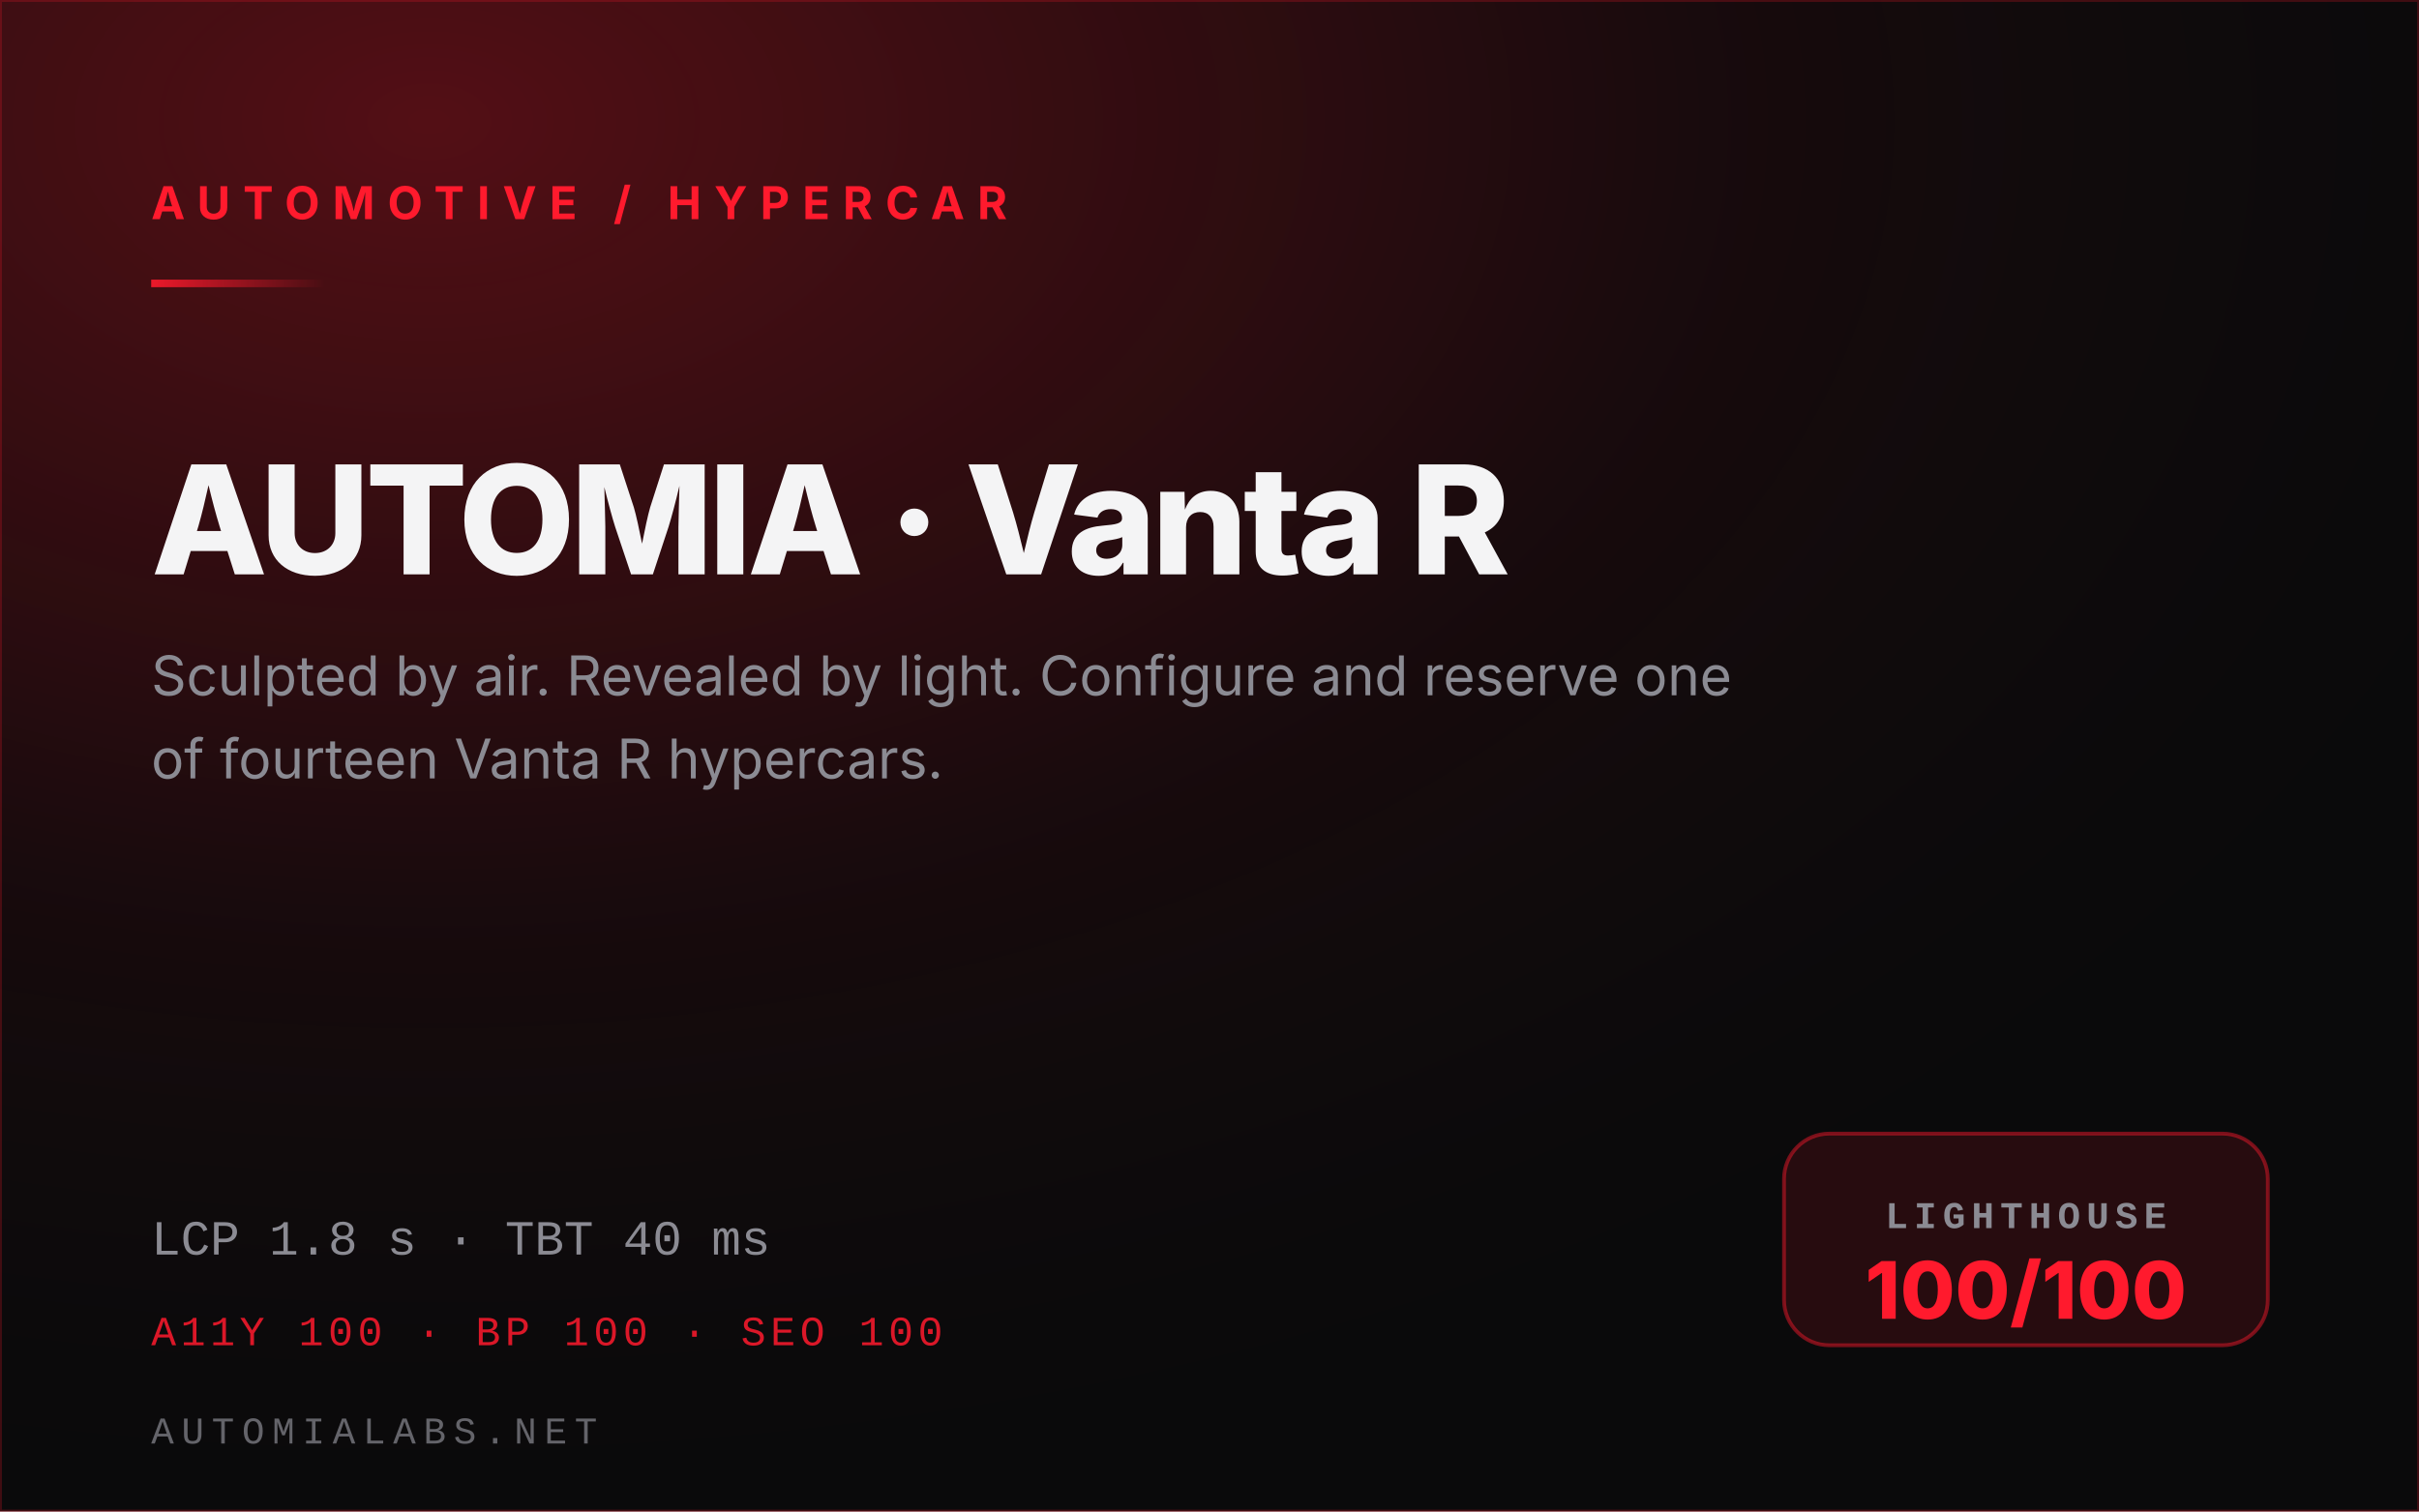
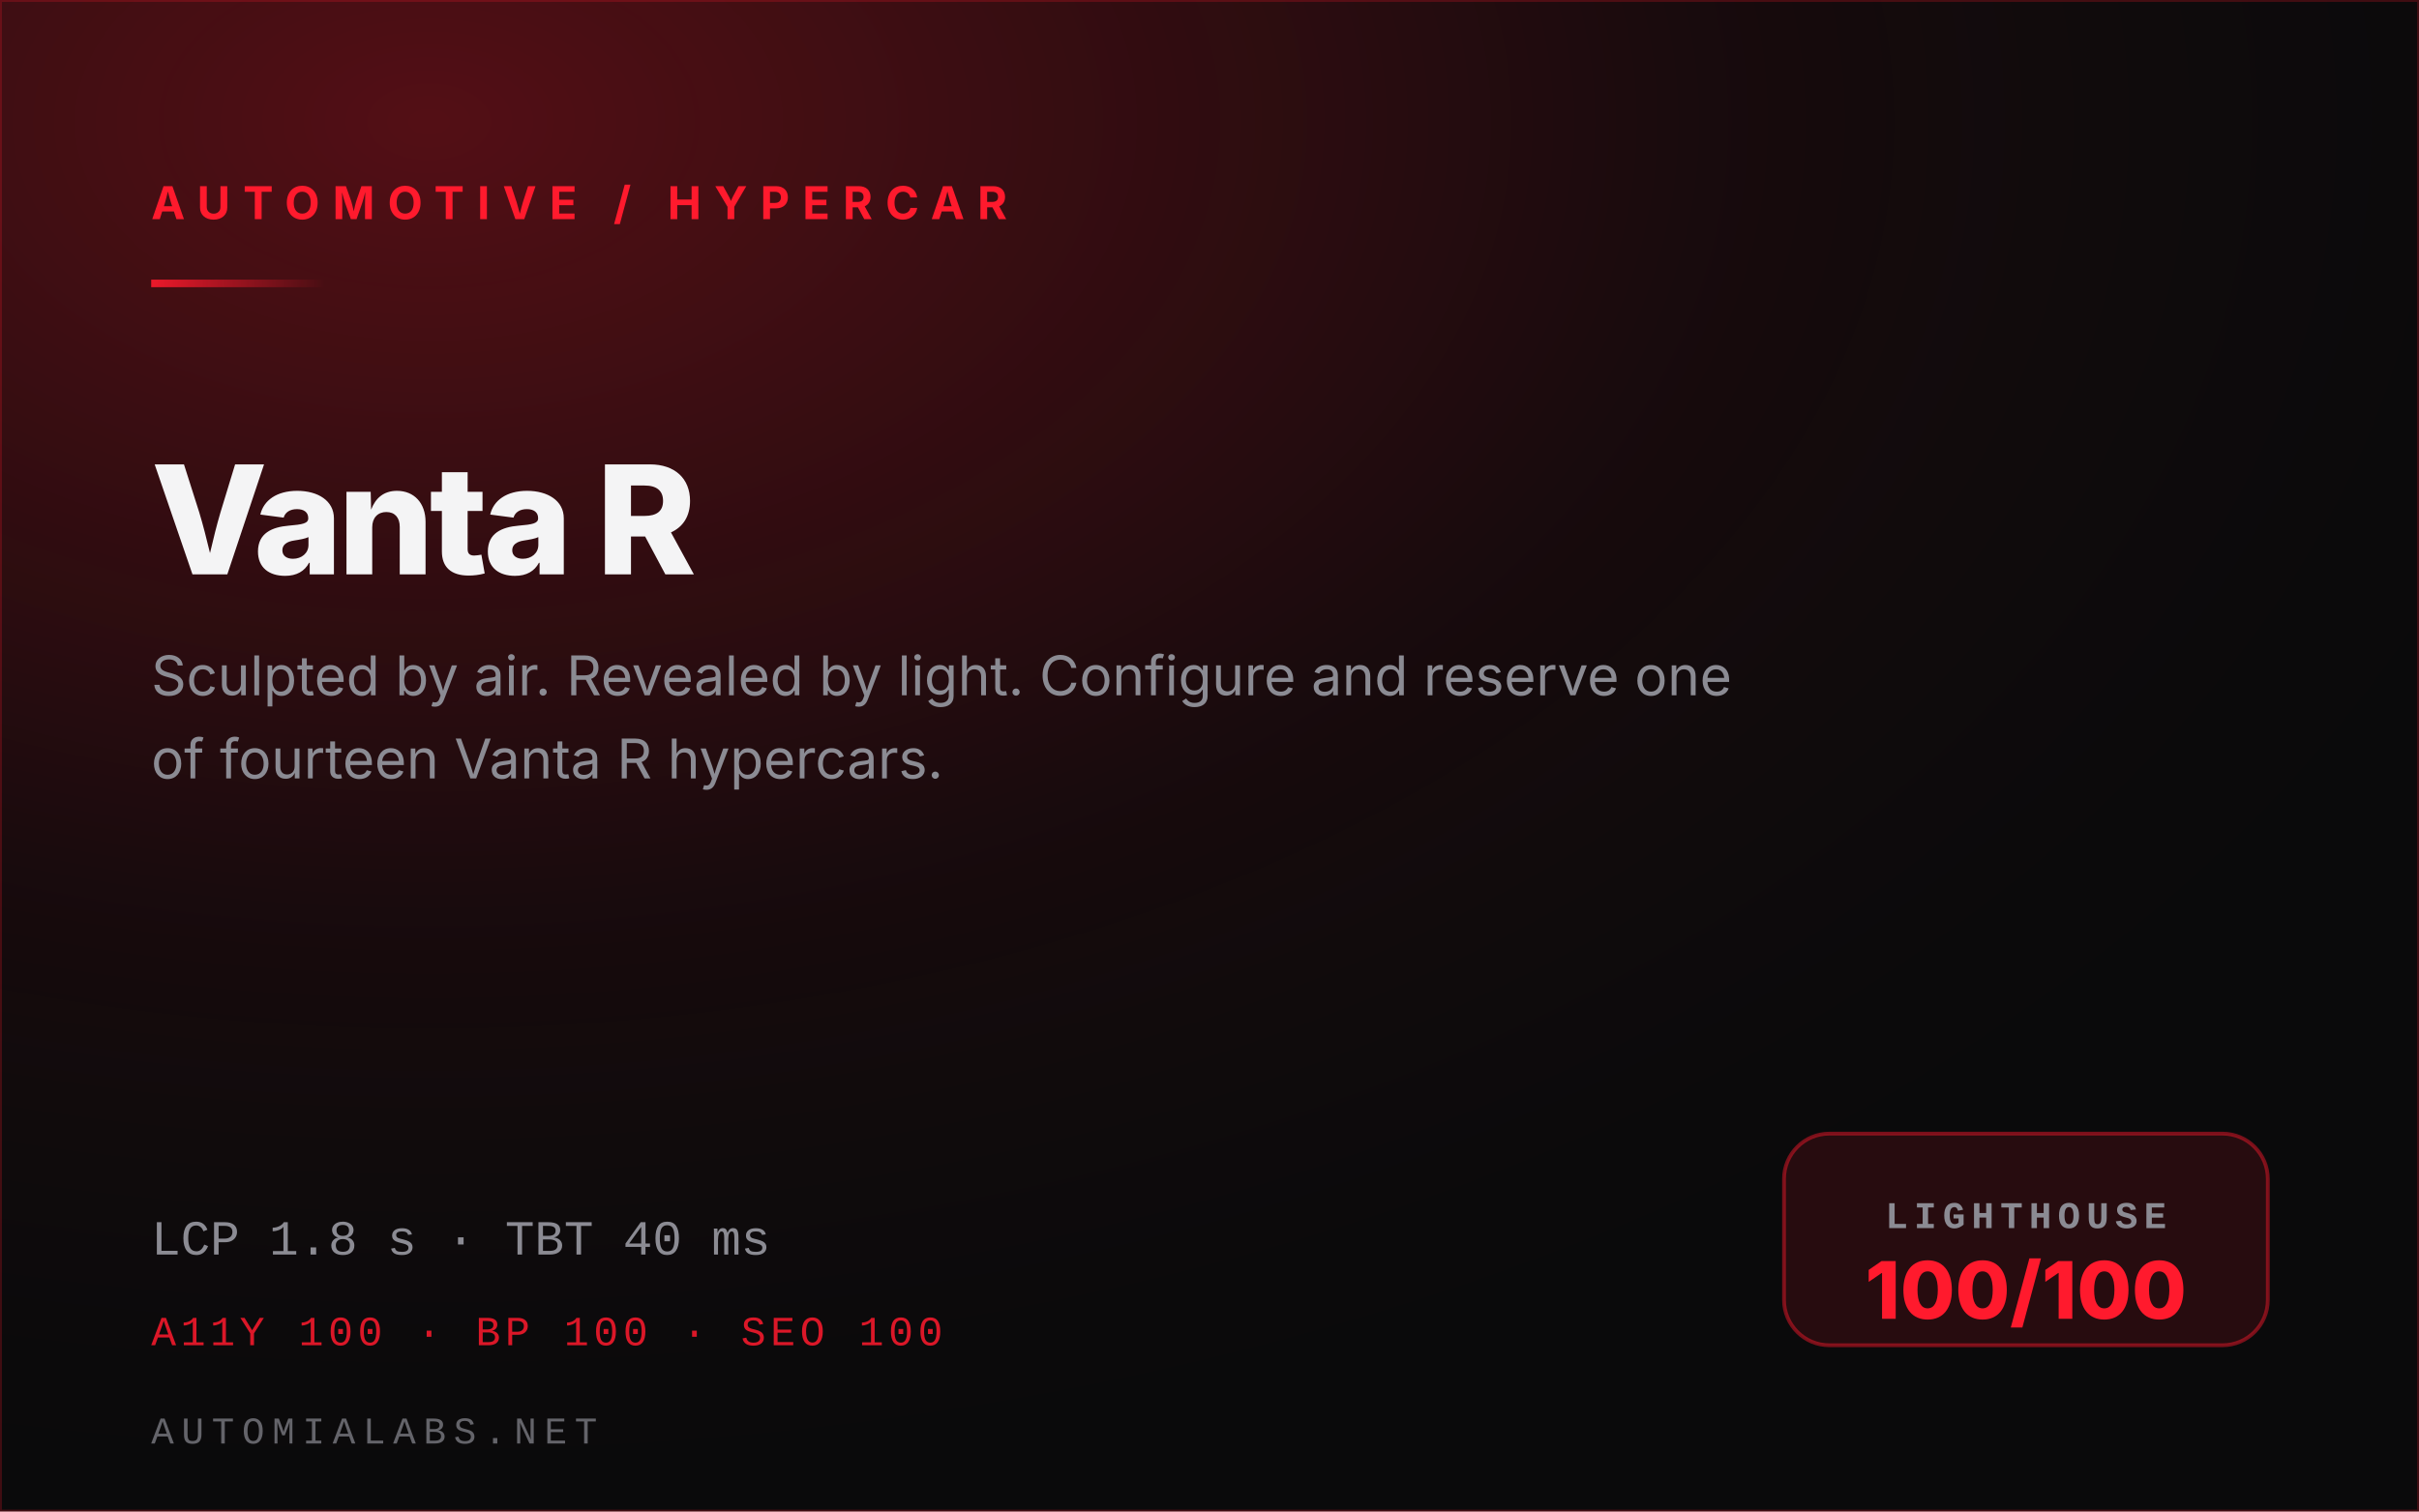
- <svg xmlns="http://www.w3.org/2000/svg" width="640" height="400" viewBox="0 0 640 400" role="img" aria-label="AUTOMIA · Vanta R">
+ <svg xmlns="http://www.w3.org/2000/svg" width="640" height="400" viewBox="0 0 640 400" role="img" aria-label="Vanta R — Bespoke Hypercar Studio">
  <defs>
    <radialGradient id="g" cx="18%" cy="8%" r="95%">
      <stop offset="0%" stop-color="#ff1a2d" stop-opacity="0.30" />
      <stop offset="55%" stop-color="#ff1a2d" stop-opacity="0.06" />
      <stop offset="100%" stop-color="#0a0a0b" stop-opacity="0" />
    </radialGradient>
    <linearGradient id="line" x1="0" y1="0" x2="1" y2="0">
      <stop offset="0%" stop-color="#ff1a2d" stop-opacity="0.9" />
      <stop offset="100%" stop-color="#ff1a2d" stop-opacity="0" />
    </linearGradient>
  </defs>
  <rect width="640" height="400" fill="#0a0a0b" />
  <rect width="640" height="400" fill="url(#g)" />
  <rect x="0" y="0" width="640" height="400" fill="none" stroke="#ff1a2d" stroke-opacity="0.22" />
  <text x="40" y="58" font-family="Inter, -apple-system, 'Segoe UI', Helvetica, Arial, sans-serif" font-size="12" font-weight="700" letter-spacing="3.4" fill="#ff1a2d">AUTOMOTIVE / HYPERCAR</text>
  <rect x="40" y="74" width="46" height="2" fill="url(#line)" />
-   <text x="40" y="152" font-family="Inter, -apple-system, 'Segoe UI', Helvetica, Arial, sans-serif" font-size="40" font-weight="800" letter-spacing="-1.2" fill="#f4f4f5">AUTOMIA · Vanta R</text>
+   <text x="40" y="152" font-family="Inter, -apple-system, 'Segoe UI', Helvetica, Arial, sans-serif" font-size="40" font-weight="800" letter-spacing="-1.2" fill="#f4f4f5">Vanta R</text>
  <text x="40" y="184" font-family="Inter, -apple-system, 'Segoe UI', Helvetica, Arial, sans-serif" font-size="14.5" fill="#8b8b93">Sculpted by air. Revealed by light. Configure and reserve one</text>
  <text x="40" y="206" font-family="Inter, -apple-system, 'Segoe UI', Helvetica, Arial, sans-serif" font-size="14.5" fill="#8b8b93">of fourteen Vanta R hypercars.</text>
  <rect x="472" y="300" width="128" height="56" rx="12" fill="#ff1a2d" fill-opacity="0.12" stroke="#ff1a2d" stroke-opacity="0.45" />
  <text x="536" y="325" text-anchor="middle" font-family="'SF Mono', 'Cascadia Mono', Consolas, 'Courier New', monospace" font-size="10" font-weight="600" letter-spacing="1.6" fill="#8b8b93">LIGHTHOUSE</text>
  <text x="536" y="349" text-anchor="middle" font-family="Inter, -apple-system, 'Segoe UI', Helvetica, Arial, sans-serif" font-size="21" font-weight="800" fill="#ff1a2d">100/100</text>
  <text x="40" y="332" font-family="'SF Mono', 'Cascadia Mono', Consolas, 'Courier New', monospace" font-size="13" fill="#8b8b93">LCP 1.8 s   ·   TBT 40 ms</text>
  <text x="40" y="356" font-family="'SF Mono', 'Cascadia Mono', Consolas, 'Courier New', monospace" font-size="11" letter-spacing="1.2" fill="#ff1a2d" fill-opacity="0.85">A11Y 100  ·  BP 100  ·  SEO 100</text>
  <text x="40" y="382" font-family="'SF Mono', 'Cascadia Mono', Consolas, 'Courier New', monospace" font-size="10" letter-spacing="2" fill="#8b8b93" fill-opacity="0.7">AUTOMIALABS.NET</text>
</svg>
